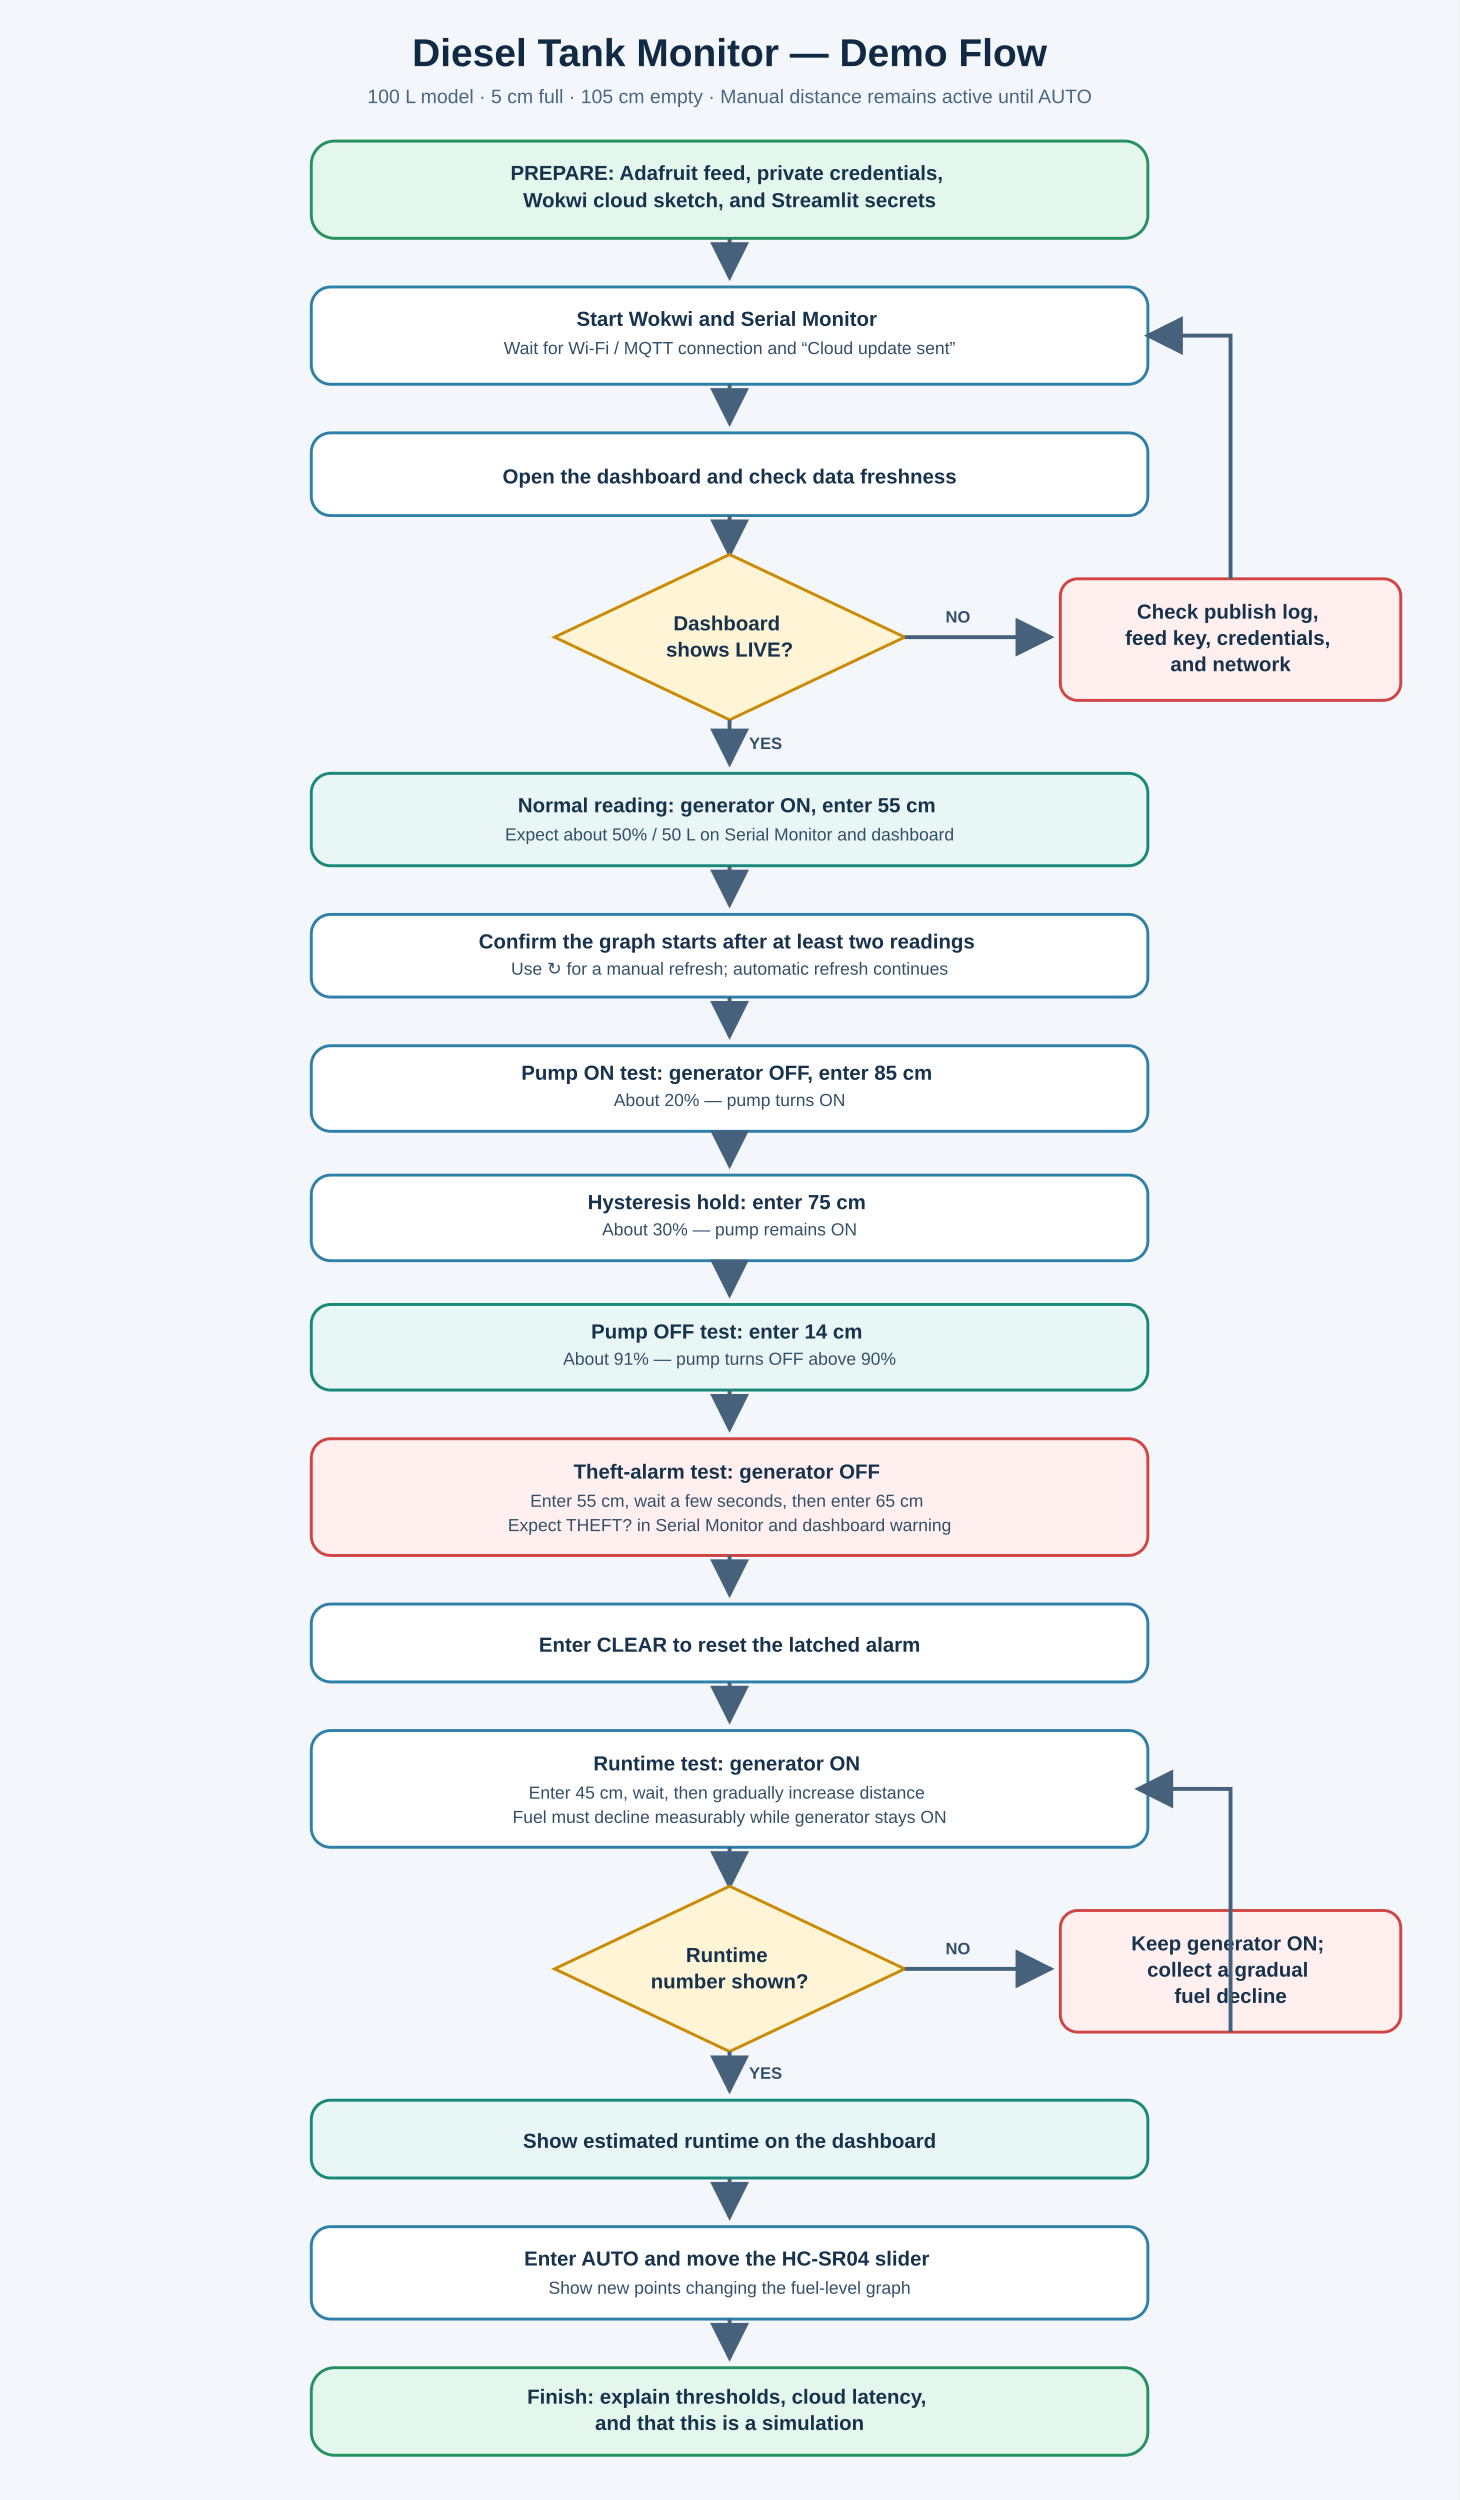
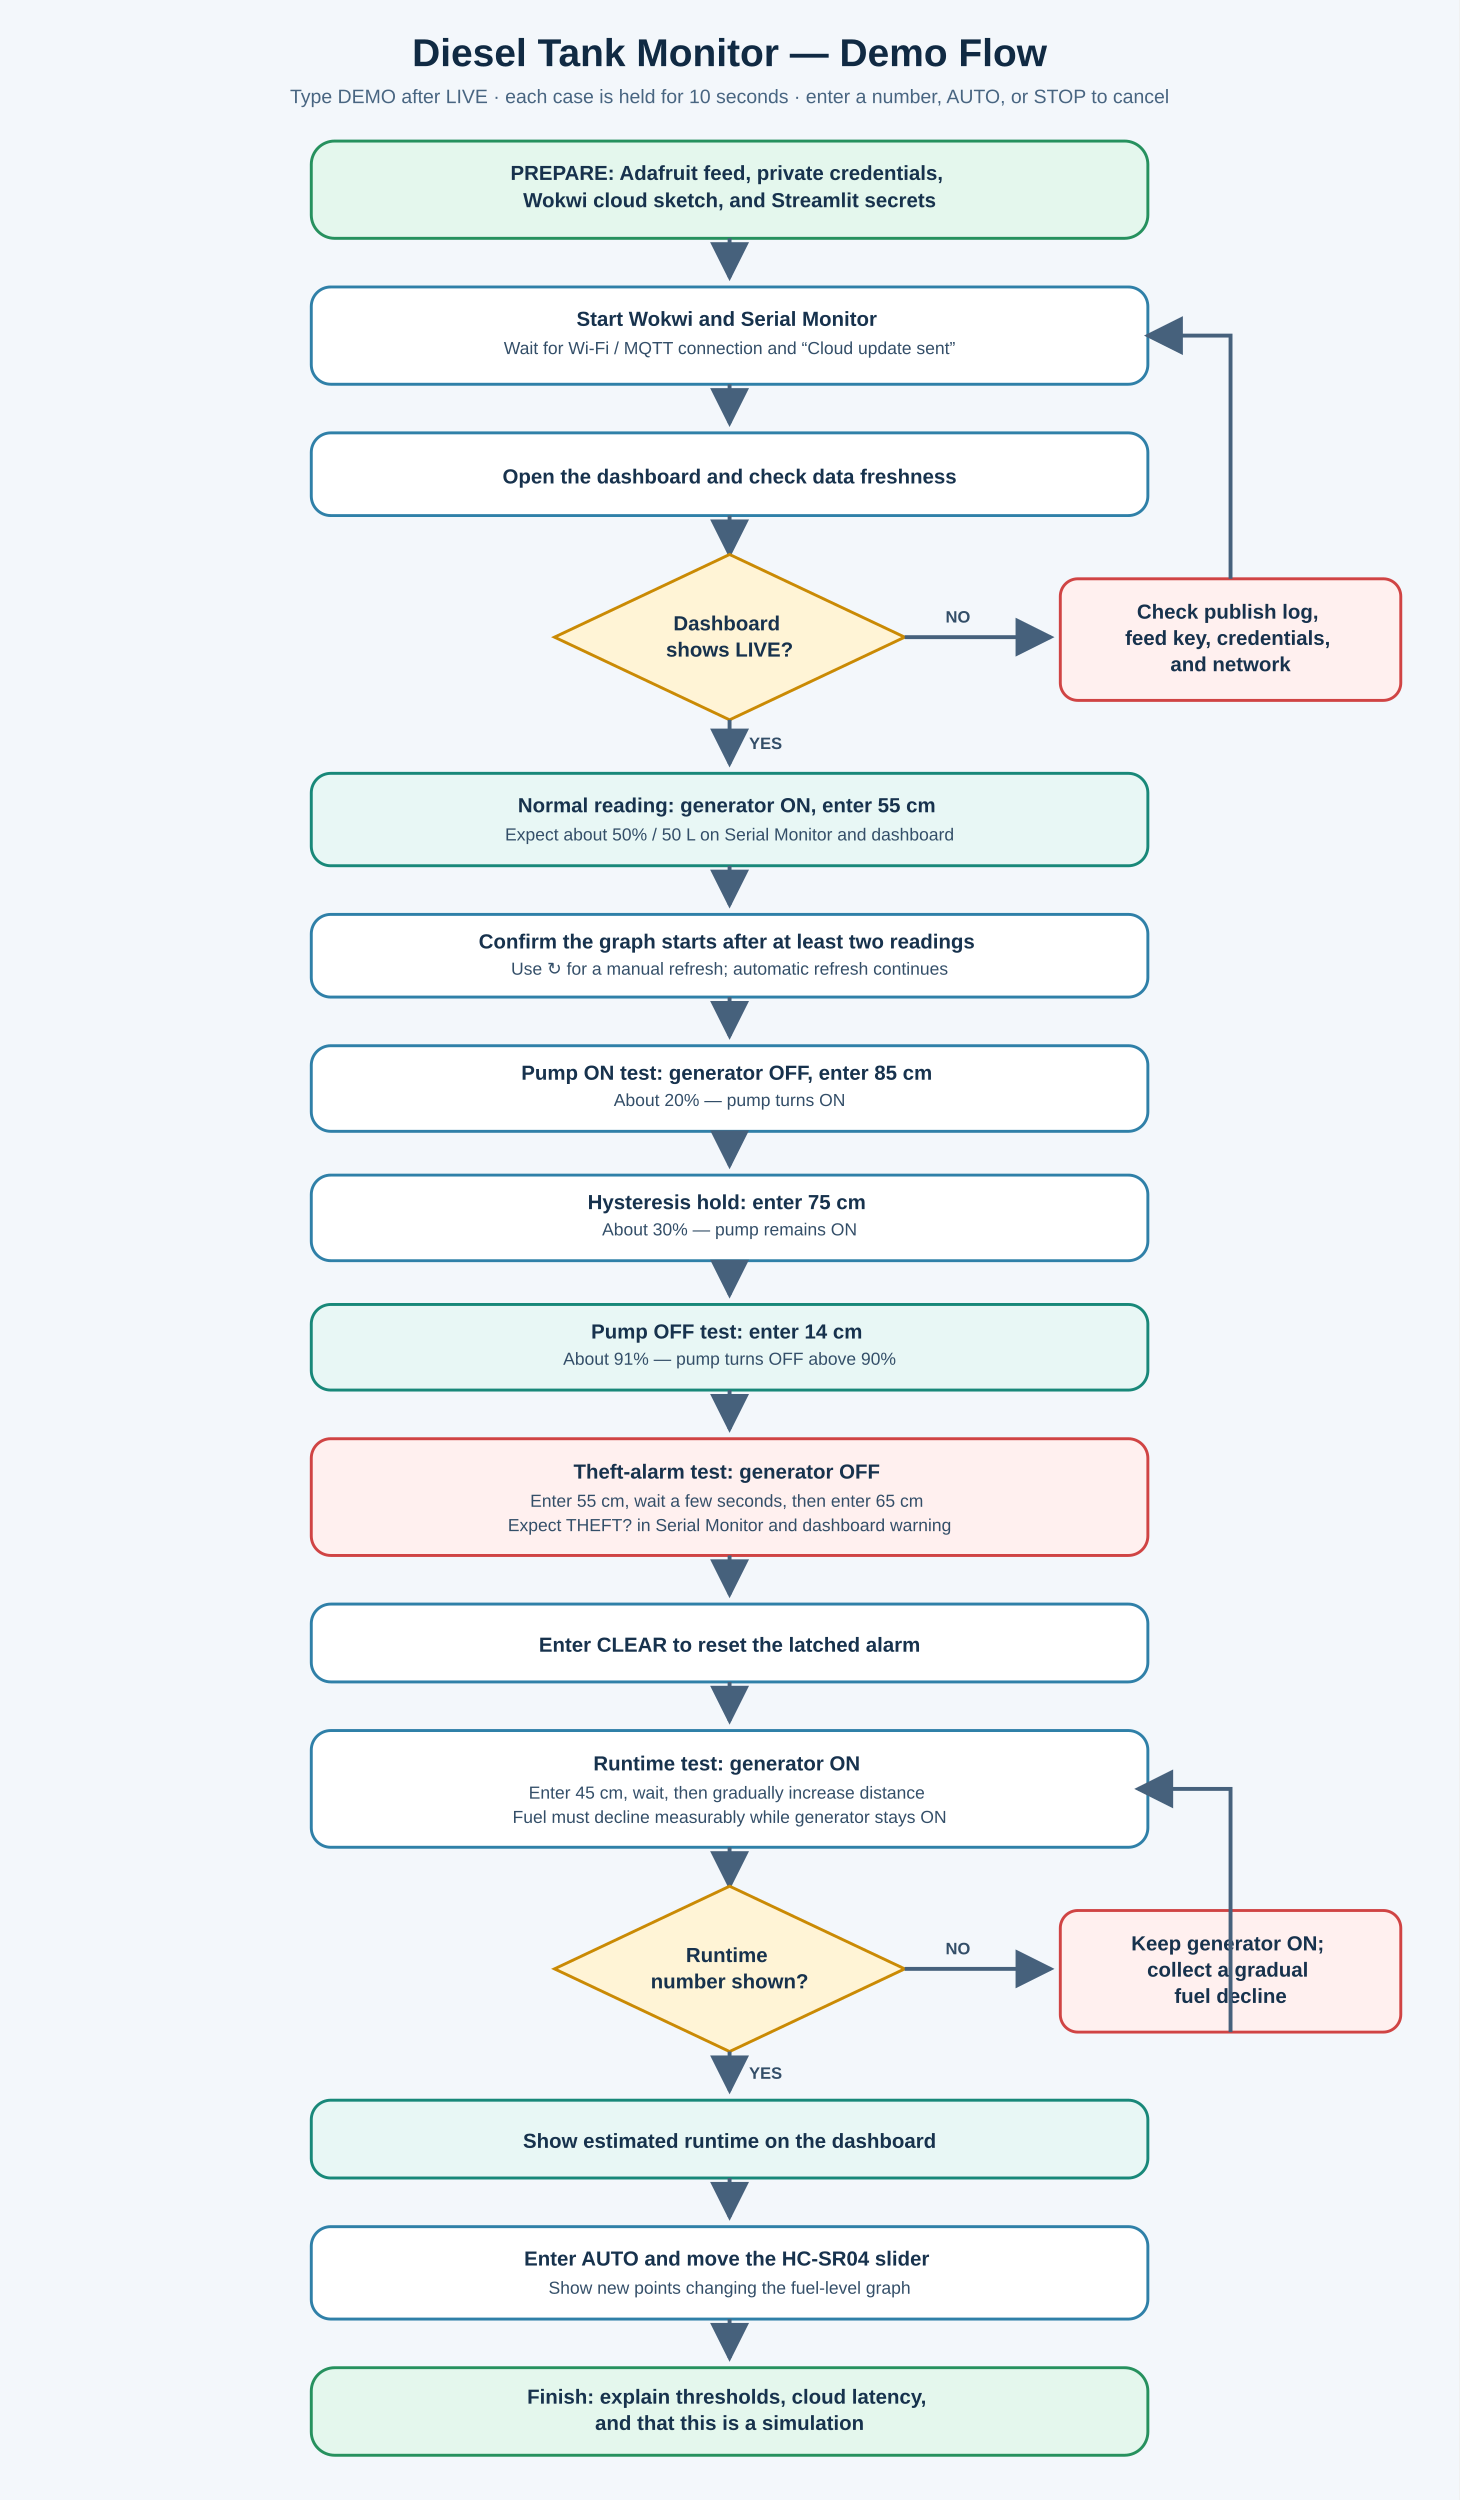
<svg xmlns="http://www.w3.org/2000/svg" width="1500" height="2570" viewBox="0 0 1500 2570" role="img" aria-labelledby="title description">
  <defs>
    <marker id="arrow" markerWidth="12" markerHeight="12" refX="10" refY="6" orient="auto" markerUnits="strokeWidth">
      <path d="M1,1 L11,6 L1,11 z" fill="#46617c" />
    </marker>
    <style>
      .bg { fill: #f3f7fb; }
      .title { font: 700 40px Arial, sans-serif; fill: #102a43; }
      .subtitle { font: 20px Arial, sans-serif; fill: #486581; }
      .box { fill: #fff; stroke: #2f80a8; stroke-width: 3; }
      .start { fill: #e4f7ed; stroke: #26915e; stroke-width: 3; }
      .decision { fill: #fff4d6; stroke: #ca8a04; stroke-width: 3; }
      .alert { fill: #fff0ef; stroke: #d04444; stroke-width: 3; }
      .success { fill: #e8f7f5; stroke: #188879; stroke-width: 3; }
      .text { font: 600 21px Arial, sans-serif; fill: #17324d; text-anchor: middle; }
      .small { font: 18px Arial, sans-serif; fill: #334e68; text-anchor: middle; }
      .label { font: 700 17px Arial, sans-serif; fill: #334e68; }
      .line { fill: none; stroke: #46617c; stroke-width: 4; marker-end: url(#arrow); }
      .lineplain { fill: none; stroke: #46617c; stroke-width: 4; }
    </style>
  </defs>
  <rect class="bg" x="0" y="0" width="1500" height="2570" rx="0" />
  <text class="title" x="750" y="68" text-anchor="middle">Diesel Tank Monitor — Demo Flow</text>
-   <text class="subtitle" x="750" y="106" text-anchor="middle">100 L model · 5 cm full · 105 cm empty · Manual distance remains active until AUTO</text>
+   <text class="subtitle" x="750" y="106" text-anchor="middle">Type DEMO after LIVE · each case is held for 10 seconds · enter a number, AUTO, or STOP to cancel</text>
  <rect class="start" x="320" y="145" width="860" height="100" rx="24" />
  <text class="text" x="750" y="185">
    <tspan x="750">PREPARE: Adafruit feed, private credentials,</tspan>
    <tspan x="750" dy="28">Wokwi cloud sketch, and Streamlit secrets</tspan>
  </text>
  <path class="line" d="M750 245 V285" />
  <rect class="box" x="320" y="295" width="860" height="100" rx="20" />
  <text class="text" x="750" y="335">
    <tspan x="750">Start Wokwi and Serial Monitor</tspan>
    <tspan class="small" x="750" dy="29">Wait for Wi-Fi / MQTT connection and “Cloud update sent”</tspan>
  </text>
  <path class="line" d="M750 395 V435" />
  <rect class="box" x="320" y="445" width="860" height="85" rx="20" />
  <text class="text" x="750" y="497">Open the dashboard and check data freshness</text>
  <path class="line" d="M750 530 V570" />
  <polygon class="decision" points="750,570 930,655 750,740 570,655" />
  <text class="text" x="750" y="648">
    <tspan x="750">Dashboard</tspan>
    <tspan x="750" dy="27">shows LIVE?</tspan>
  </text>
  <path class="line" d="M930 655 H1080" />
  <text class="label" x="972" y="640">NO</text>
  <rect class="alert" x="1090" y="595" width="350" height="125" rx="18" />
  <text class="text" x="1265" y="636">
    <tspan x="1265">Check publish log,</tspan>
    <tspan x="1265" dy="27">feed key, credentials,</tspan>
    <tspan x="1265" dy="27">and network</tspan>
  </text>
  <path class="lineplain" d="M1265 595 V345 H1190" />
  <path class="line" d="M1190 345 H1180" />
  <path class="line" d="M750 740 V785" />
  <text class="label" x="770" y="770">YES</text>
  <rect class="success" x="320" y="795" width="860" height="95" rx="20" />
  <text class="text" x="750" y="835">
    <tspan x="750">Normal reading: generator ON, enter 55 cm</tspan>
    <tspan class="small" x="750" dy="29">Expect about 50% / 50 L on Serial Monitor and dashboard</tspan>
  </text>
  <path class="line" d="M750 890 V930" />
  <rect class="box" x="320" y="940" width="860" height="85" rx="20" />
  <text class="text" x="750" y="975">
    <tspan x="750">Confirm the graph starts after at least two readings</tspan>
    <tspan class="small" x="750" dy="27">Use ↻ for a manual refresh; automatic refresh continues</tspan>
  </text>
  <path class="line" d="M750 1025 V1065" />
  <rect class="box" x="320" y="1075" width="860" height="88" rx="20" />
  <text class="text" x="750" y="1110">
    <tspan x="750">Pump ON test: generator OFF, enter 85 cm</tspan>
    <tspan class="small" x="750" dy="27">About 20% — pump turns ON</tspan>
  </text>
  <path class="line" d="M750 1163 V1198" />
  <rect class="box" x="320" y="1208" width="860" height="88" rx="20" />
  <text class="text" x="750" y="1243">
    <tspan x="750">Hysteresis hold: enter 75 cm</tspan>
    <tspan class="small" x="750" dy="27">About 30% — pump remains ON</tspan>
  </text>
  <path class="line" d="M750 1296 V1331" />
  <rect class="success" x="320" y="1341" width="860" height="88" rx="20" />
  <text class="text" x="750" y="1376">
    <tspan x="750">Pump OFF test: enter 14 cm</tspan>
    <tspan class="small" x="750" dy="27">About 91% — pump turns OFF above 90%</tspan>
  </text>
  <path class="line" d="M750 1429 V1469" />
  <rect class="alert" x="320" y="1479" width="860" height="120" rx="20" />
  <text class="text" x="750" y="1520">
    <tspan x="750">Theft-alarm test: generator OFF</tspan>
    <tspan class="small" x="750" dy="29">Enter 55 cm, wait a few seconds, then enter 65 cm</tspan>
    <tspan class="small" x="750" dy="25">Expect THEFT? in Serial Monitor and dashboard warning</tspan>
  </text>
  <path class="line" d="M750 1599 V1639" />
  <rect class="box" x="320" y="1649" width="860" height="80" rx="20" />
  <text class="text" x="750" y="1698">Enter CLEAR to reset the latched alarm</text>
  <path class="line" d="M750 1729 V1769" />
  <rect class="box" x="320" y="1779" width="860" height="120" rx="20" />
  <text class="text" x="750" y="1820">
    <tspan x="750">Runtime test: generator ON</tspan>
    <tspan class="small" x="750" dy="29">Enter 45 cm, wait, then gradually increase distance</tspan>
    <tspan class="small" x="750" dy="25">Fuel must decline measurably while generator stays ON</tspan>
  </text>
  <path class="line" d="M750 1899 V1939" />
  <polygon class="decision" points="750,1939 930,2024 750,2109 570,2024" />
  <text class="text" x="750" y="2017">
    <tspan x="750">Runtime</tspan>
    <tspan x="750" dy="27">number shown?</tspan>
  </text>
  <path class="line" d="M930 2024 H1080" />
  <text class="label" x="972" y="2009">NO</text>
  <rect class="alert" x="1090" y="1964" width="350" height="125" rx="18" />
  <text class="text" x="1265" y="2005">
    <tspan x="1265">Keep generator ON;</tspan>
    <tspan x="1265" dy="27">collect a gradual</tspan>
    <tspan x="1265" dy="27">fuel decline</tspan>
  </text>
  <path class="lineplain" d="M1265 2089 V1839 H1180" />
  <path class="line" d="M1180 1839 H1170" />
  <path class="line" d="M750 2109 V2149" />
  <text class="label" x="770" y="2137">YES</text>
  <rect class="success" x="320" y="2159" width="860" height="80" rx="20" />
  <text class="text" x="750" y="2208">Show estimated runtime on the dashboard</text>
  <path class="line" d="M750 2239 V2279" />
  <rect class="box" x="320" y="2289" width="860" height="95" rx="20" />
  <text class="text" x="750" y="2329">
    <tspan x="750">Enter AUTO and move the HC-SR04 slider</tspan>
    <tspan class="small" x="750" dy="29">Show new points changing the fuel-level graph</tspan>
  </text>
  <path class="line" d="M750 2384 V2424" />
  <rect class="start" x="320" y="2434" width="860" height="90" rx="24" />
  <text class="text" x="750" y="2471">
    <tspan x="750">Finish: explain thresholds, cloud latency,</tspan>
    <tspan x="750" dy="27">and that this is a simulation</tspan>
  </text>
</svg>
